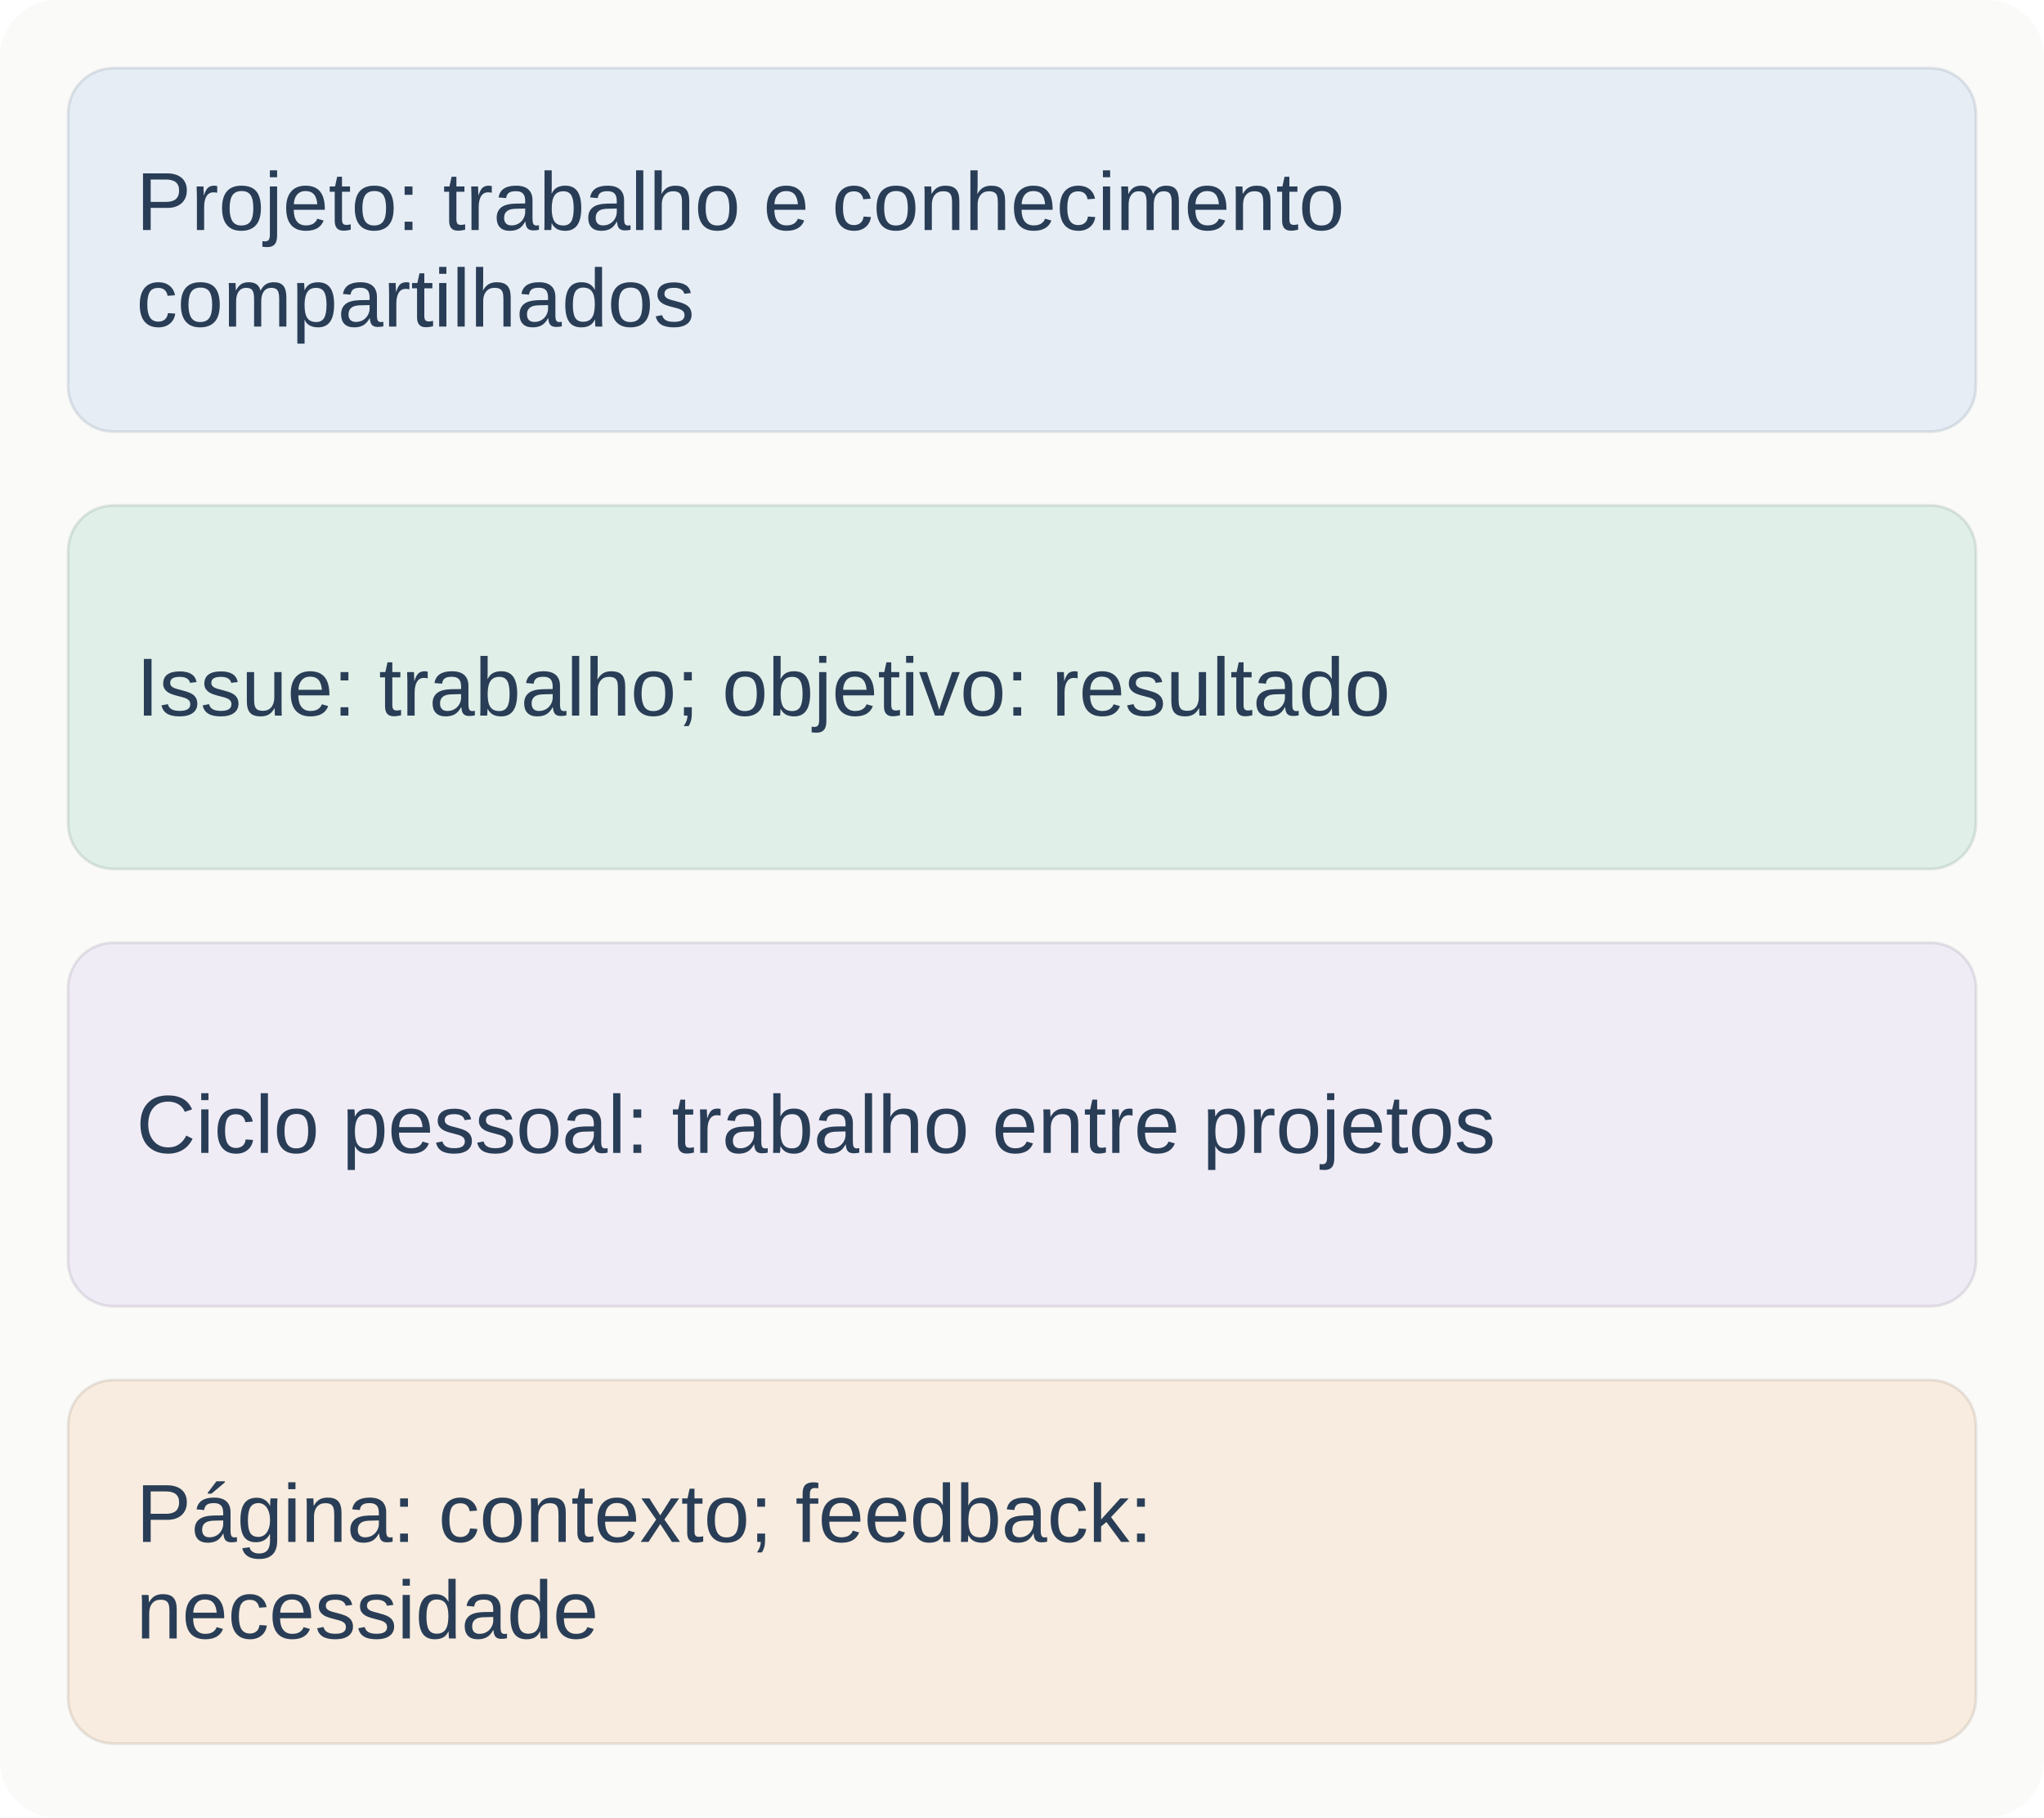
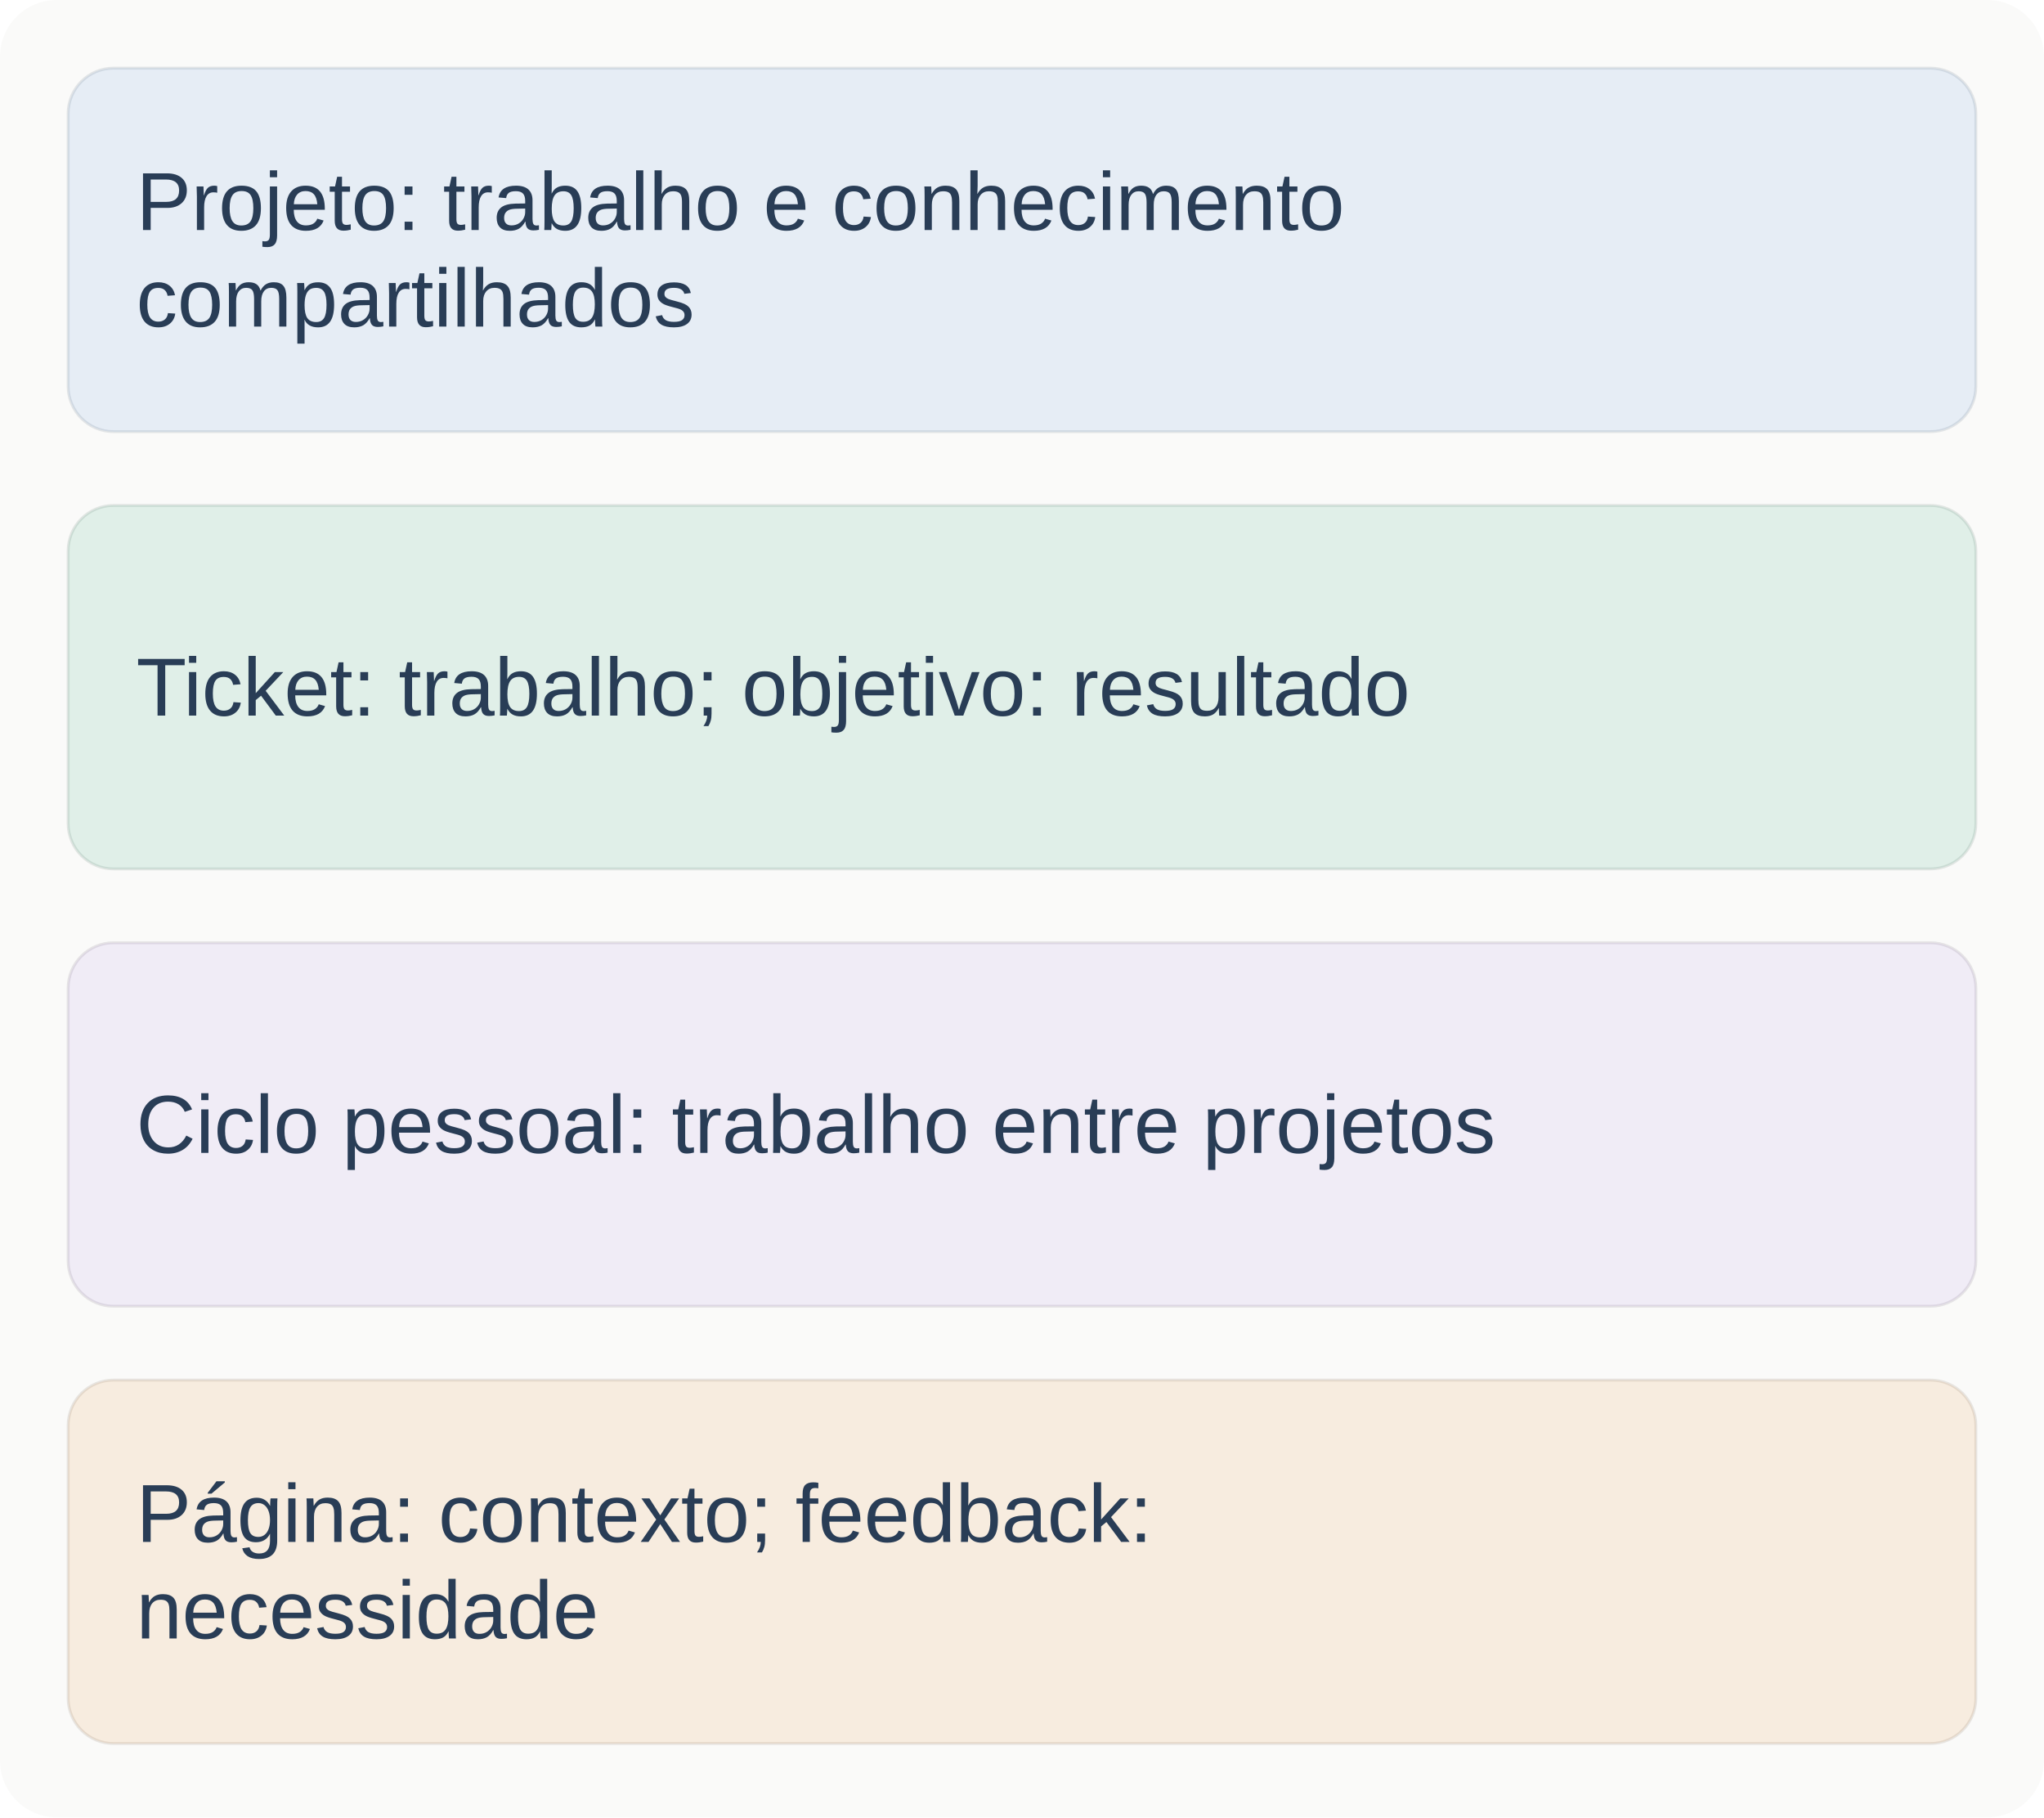
<svg xmlns="http://www.w3.org/2000/svg" width="720" height="640" viewBox="0 0 720 640" role="img" aria-labelledby="title desc">
  <rect width="720" height="640" rx="20" fill="#fafaf9" />
  <rect x="24" y="24" width="672" height="128" rx="16" fill="#e6edf5" stroke="#293d56" stroke-width="1" stroke-opacity="0.12" />
  <text x="48" y="81" font-family="Arial, sans-serif" font-size="29" fill="#293d56">Projeto: trabalho e conhecimento</text>
  <text x="48" y="115" font-family="Arial, sans-serif" font-size="29" fill="#293d56">compartilhados</text>
  <rect x="24" y="178" width="672" height="128" rx="16" fill="#e0efe8" stroke="#1e4436" stroke-width="1" stroke-opacity="0.12" />
-   <text x="48" y="252" font-family="Arial, sans-serif" font-size="29" fill="#293d56">Issue: trabalho; objetivo: resultado</text>
+   <text x="48" y="252" font-family="Arial, sans-serif" font-size="29" fill="#293d56">Ticket: trabalho; objetivo: resultado</text>
  <rect x="24" y="332" width="672" height="128" rx="16" fill="#f0ecf6" stroke="#433352" stroke-width="1" stroke-opacity="0.12" />
  <text x="48" y="406" font-family="Arial, sans-serif" font-size="29" fill="#293d56">Ciclo pessoal: trabalho entre projetos</text>
  <rect x="24" y="486" width="672" height="128" rx="16" fill="#f7ecdf" stroke="#573e28" stroke-width="1" stroke-opacity="0.12" />
  <text x="48" y="543" font-family="Arial, sans-serif" font-size="29" fill="#293d56">Página: contexto; feedback:</text>
  <text x="48" y="577" font-family="Arial, sans-serif" font-size="29" fill="#293d56">necessidade</text>
</svg>
